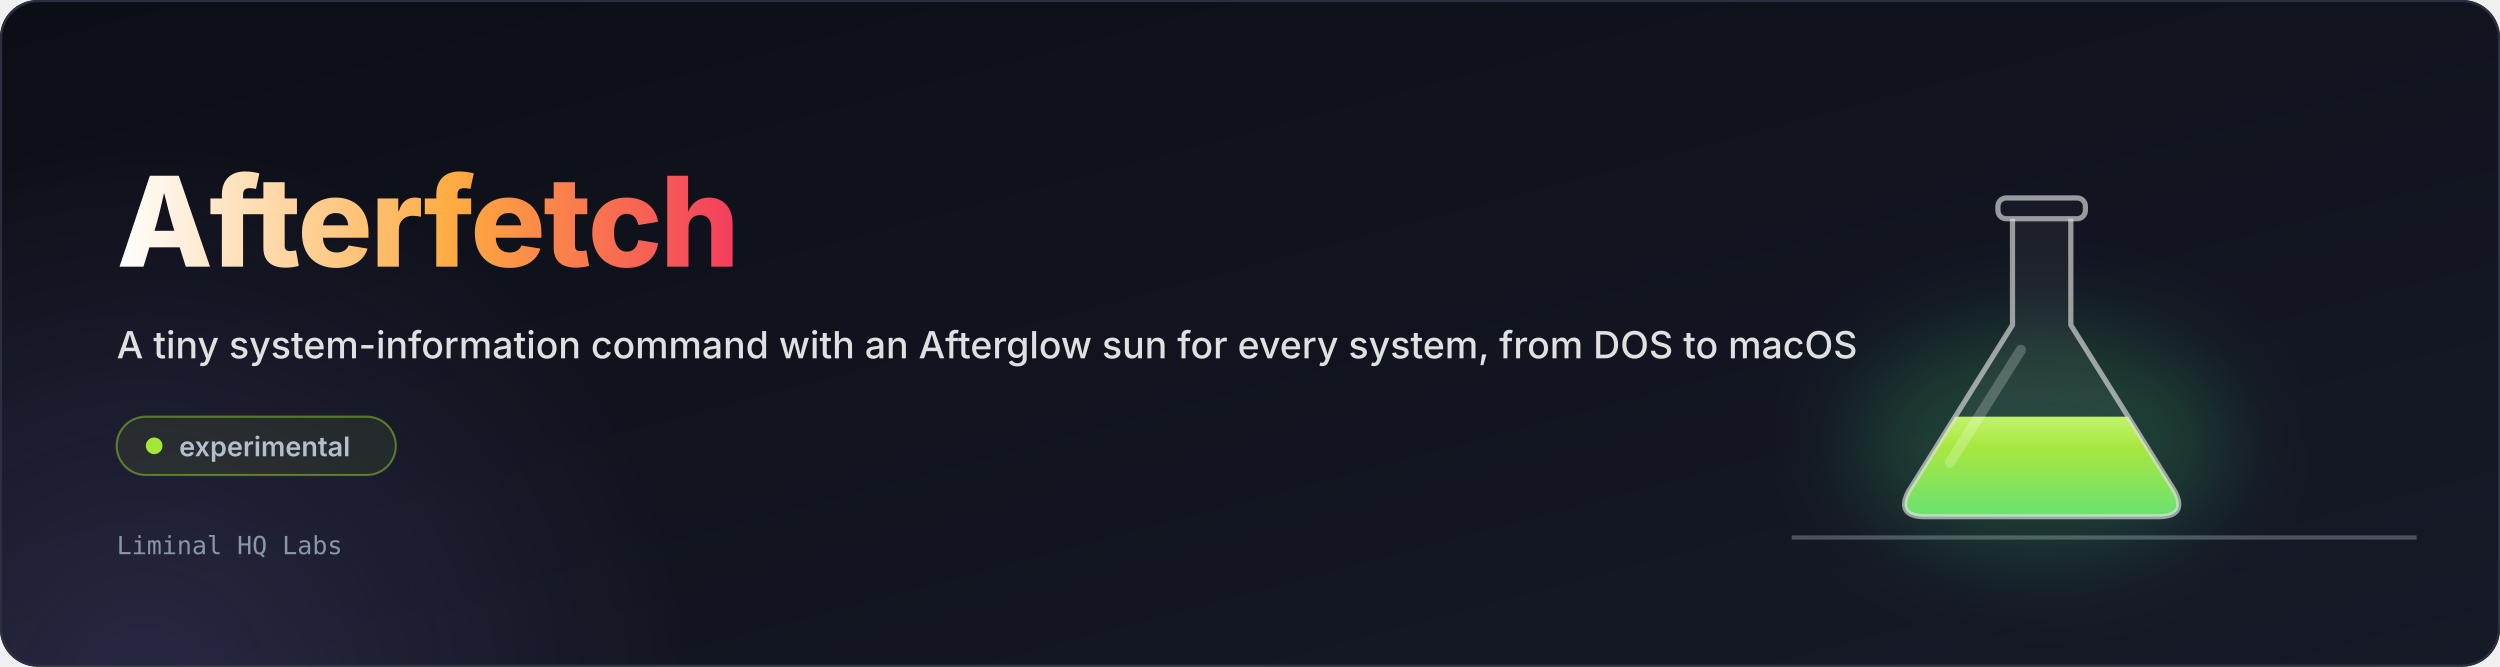
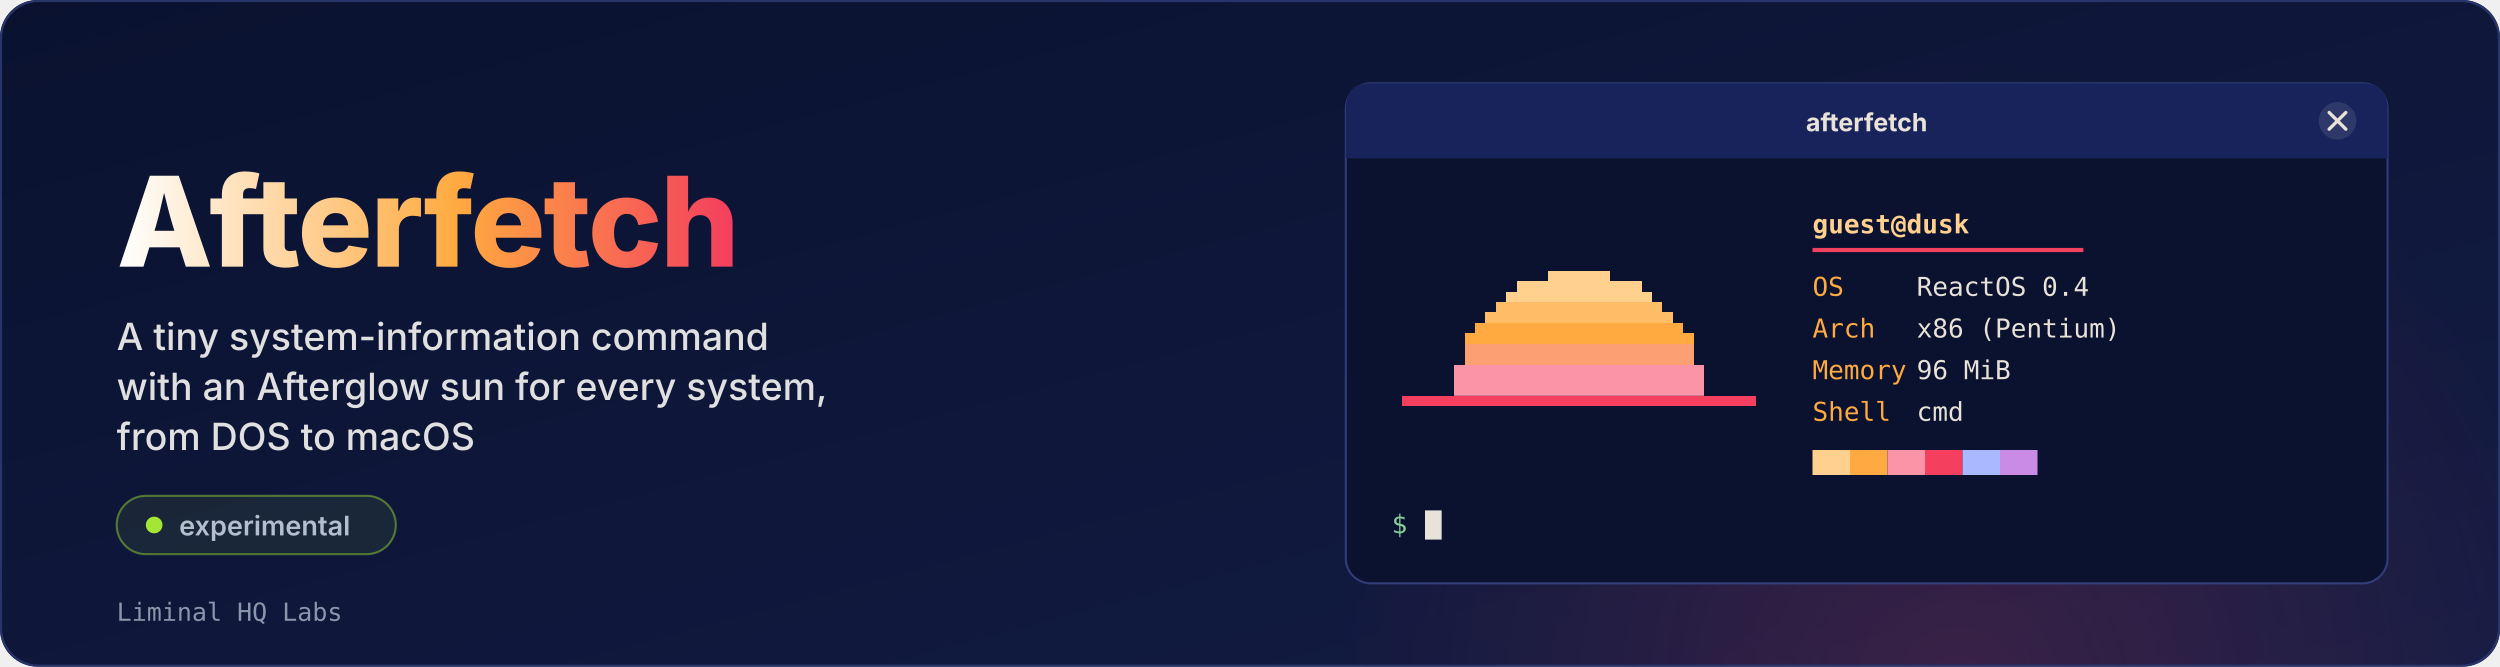
- <svg xmlns="http://www.w3.org/2000/svg" width="1200" height="320" viewBox="0 0 1200 320" role="img" aria-labelledby="hero-title hero-desc" data-loop="9">
+ <svg xmlns="http://www.w3.org/2000/svg" width="1200" height="320" viewBox="0 0 1200 320" role="img" aria-labelledby="hero-title hero-desc" data-loop="8">
  <style>
		.ui { font-family: ui-sans-serif, system-ui, -apple-system, 'Segoe UI', 'Adwaita Sans', Inter, sans-serif; }
		.mono { font-family: ui-monospace, 'JetBrains Mono', 'SFMono-Regular', Menlo, Consolas, monospace; }
- 		.bg-a { stop-color: #0c0e16; }
- 		.bg-b { stop-color: #161a28; }
- 		.edge { fill: none; stroke: #2a3040; }
+ 		.bg-a { stop-color: #0a1230; }
+ 		.bg-b { stop-color: #131c44; }
+ 		.edge { fill: none; stroke: #28356b; }
		.static { display: none; }
		@media (prefers-color-scheme: dark) {
- 			.bg-a { stop-color: #050507; }
- 			.bg-b { stop-color: #0e1019; }
- 			.edge { stroke: #1d212c; }
+ 			.bg-a { stop-color: #060a1c; }
+ 			.bg-b { stop-color: #0d1432; }
+ 			.edge { stroke: #1d2750; }
		}
		@media (prefers-reduced-motion: reduce) {
			.motion { display: none; }
			.static { display: inline; }
		}
	</style>
  <defs>
    <linearGradient id="bg" x1="0" y1="0" x2="1" y2="1">
      <stop class="bg-a" offset="0" />
      <stop class="bg-b" offset="1" />
    </linearGradient>
    <linearGradient id="afterglow" x1="0" y1="0" x2="1" y2="0">
      <stop offset="0" stop-color="#ffffff" />
      <stop offset="0.55" stop-color="#ffaa40" />
      <stop offset="1" stop-color="#f43f5e" />
    </linearGradient>
-     <linearGradient id="liquid" x1="0" y1="0" x2="0" y2="1">
-       <stop offset="0" stop-color="#bef264" />
-       <stop offset="0.25" stop-color="#a3e635" />
-       <stop offset="1" stop-color="#4ade80" />
-     </linearGradient>
    <radialGradient id="wash">
-       <stop offset="0" stop-color="#a78bfa" stop-opacity="0.16" />
-       <stop offset="1" stop-color="#a78bfa" stop-opacity="0" />
+       <stop offset="0" stop-color="#f43f5e" stop-opacity="0.18" />
+       <stop offset="1" stop-color="#f43f5e" stop-opacity="0" />
    </radialGradient>
-     <filter id="haze" x="-60%" y="-60%" width="220%" height="220%">
-       <feGaussianBlur stdDeviation="20" />
-     </filter>
    <clipPath id="frame">
      <rect width="1200" height="320" rx="18" />
    </clipPath>
-     <clipPath id="flask-in">
-       <path d="M966 104V156L916 236Q910 248 924 248H1036Q1050 248 1044 236L994 156V104Z" />
+     <g id="sun-art">
+       <path fill="#ffd08e" d="M15 6H21V7H24V8H25V9H11V8H12V7H15Z" />
+       <path fill="#ffbd67" d="M10 9H26V10H27V11H9V10H10Z" />
+       <path fill="#ffaa40" d="M8 11H28V12H29V13H7V12H8Z" />
+       <path fill="#fca073" d="M7 13H29V15H7Z" />
+       <path fill="#f995a6" d="M6 15H30V18H6Z" />
+     </g>
+     <clipPath id="sky">
+       <rect x="0" y="0" width="36" height="18" />
    </clipPath>
  </defs>
  <g clip-path="url(#frame)">
    <rect data-bg="" width="1200" height="320" fill="url(#bg)" />
-     <circle cx="70" cy="330" r="260" fill="url(#wash)" />
+     <circle cx="940" cy="330" r="300" fill="url(#wash)" />
    <text class="ui" x="56" y="128" font-size="60" font-weight="800" letter-spacing="-1" fill="url(#afterglow)">Afterfetch</text>
-     <text class="ui" x="56" y="172" font-size="18" font-weight="500" fill="#e0e0e0">A tiny system-information command with an Afterglow sun for every system, from DOS to macOS</text>
+     <text class="ui" x="56" y="168" font-size="18" font-weight="500" fill="#e0e0e0">A tiny system-information command</text>
+     <text class="ui" x="56" y="192" font-size="18" font-weight="500" fill="#e0e0e0">with an Afterglow sun for every system,</text>
+     <text class="ui" x="56" y="216" font-size="18" font-weight="500" fill="#e0e0e0">from DOS to macOS</text>
    <g class="ui" font-size="13" font-weight="600" fill="#b4bfce">
-       <rect id="chip-status" data-box="" x="56" y="200" width="134" height="28" rx="14" fill="#a3e635" fill-opacity="0.08" stroke="#a3e635" stroke-opacity="0.45" />
-       <circle class="motion" cx="74" cy="214" r="4" fill="#a3e635">
-         <animate attributeName="opacity" dur="3s" repeatCount="indefinite" calcMode="spline" keyTimes="0;0.5;1" keySplines="0.45 0 0.55 1;0.45 0 0.55 1" values="1;0.35;1" />
+       <rect id="chip-status" data-box="" x="56" y="238" width="134" height="28" rx="14" fill="#a3e635" fill-opacity="0.08" stroke="#a3e635" stroke-opacity="0.45" />
+       <circle class="motion" cx="74" cy="252" r="4" fill="#a3e635">
+         <animate attributeName="opacity" dur="4s" repeatCount="indefinite" calcMode="spline" keyTimes="0;0.5;1" keySplines="0.45 0 0.55 1;0.45 0 0.55 1" values="1;0.35;1" />
      </circle>
-       <circle class="static" cx="74" cy="214" r="4" fill="#a3e635" />
-       <text data-for="chip-status" x="86" y="219">experimental</text>
+       <circle class="static" cx="74" cy="252" r="4" fill="#a3e635" />
+       <text data-for="chip-status" x="86" y="257">experimental</text>
    </g>
-     <text class="mono" x="56" y="266" font-size="12" fill="#8a96aa">Liminal HQ Labs</text>
-     <rect x="860" y="257" width="300" height="2" fill="#b4bfce" opacity="0.35" />
-     <g class="motion">
-       <ellipse cx="980" cy="212" rx="90" ry="56" fill="#4ade80" opacity="0.2" filter="url(#haze)">
-         <animate attributeName="opacity" dur="4.5s" repeatCount="indefinite" calcMode="spline" keyTimes="0;0.5;1" keySplines="0.45 0 0.55 1;0.45 0 0.55 1" values="0.16;0.32;0.16" />
-       </ellipse>
+     <text class="mono" x="56" y="298" font-size="12" fill="#8a96aa">Liminal HQ Labs</text>
+     <g>
+       <rect x="646" y="40" width="500" height="240" rx="12" fill="#0a1230" stroke="#3a4888" stroke-opacity="0.8" />
+       <path d="M646 52Q646 40 658 40H1134Q1146 40 1146 52V76H646Z" fill="#17235a" />
+       <text class="ui" x="896" y="63" font-size="12" font-weight="700" fill="#e9e2d8" text-anchor="middle">afterfetch</text>
+       <circle cx="1122" cy="58" r="9" fill="#ffffff" fill-opacity="0.1" />
+       <path d="M1118 54L1126 62M1126 54L1118 62" stroke="#e9e2d8" stroke-width="1.6" stroke-linecap="round" />
+       <g transform="translate(668 100) scale(5)" shape-rendering="crispEdges">
+         <g clip-path="url(#sky)">
+           <g class="motion">
+             <g>
+               <animateTransform attributeName="transform" type="translate" calcMode="discrete" dur="8s" repeatCount="indefinite" keyTimes="0;0.2;0.4;0.6;0.8" values="0 0;0 1;0 2;0 1;0 0" />
+               <use href="#sun-art" />
+             </g>
+           </g>
+           <use class="static" href="#sun-art" />
+         </g>
+         <path fill="#f43f5e" d="M1 18H35V19H1Z" />
+       </g>
+       <g class="mono" font-size="12.5">
+         <text x="870" y="112" fill="#ffd08e" font-weight="700">guest@dusk</text>
+         <rect x="870" y="119" width="130" height="2" fill="#f43f5e" />
+         <text x="870" y="142" fill="#ffaa40">OS</text>
+         <text x="920" y="142" fill="#e9e2d8">ReactOS 0.4</text>
+         <text x="870" y="162" fill="#ffaa40">Arch</text>
+         <text x="920" y="162" fill="#e9e2d8">x86 (Pentium)</text>
+         <text x="870" y="182" fill="#ffaa40">Memory</text>
+         <text x="920" y="182" fill="#e9e2d8">96 MiB</text>
+         <text x="870" y="202" fill="#ffaa40">Shell</text>
+         <text x="920" y="202" fill="#e9e2d8">cmd</text>
+       </g>
+       <g>
+         <rect x="870" y="216" width="18" height="12" fill="#ffd08e" />
+         <rect x="888" y="216" width="18" height="12" fill="#ffaa40" />
+         <rect x="906" y="216" width="18" height="12" fill="#f995a6" />
+         <rect x="924" y="216" width="18" height="12" fill="#f43f5e" />
+         <rect x="942" y="216" width="18" height="12" fill="#a9b8ff" />
+         <rect x="960" y="216" width="18" height="12" fill="#c98be6" />
+       </g>
+       <text class="mono" x="668" y="256" font-size="12.5" fill="#86cf9a">$</text>
+       <g class="motion">
+         <rect x="684" y="245" width="8" height="14" fill="#e9e2d8">
+           <animate attributeName="opacity" calcMode="discrete" dur="2s" repeatCount="indefinite" keyTimes="0;0.45;0.9" values="1;0;1" />
+         </rect>
+       </g>
+       <rect class="static" x="684" y="245" width="8" height="14" fill="#e9e2d8" />
    </g>
-     <ellipse class="static" cx="980" cy="212" rx="90" ry="56" fill="#4ade80" opacity="0.24" filter="url(#haze)" />
-     <g clip-path="url(#flask-in)">
-       <path fill="url(#liquid)" d="M900 200H1060V260H900Z" />
-       <g class="motion" fill="#ecfccb">
-         <circle cx="962" cy="244" r="3" opacity="0">
-           <animate attributeName="cy" dur="3s" repeatCount="indefinite" calcMode="spline" keyTimes="0;0.05;0.7;1" keySplines="0 0 1 1;0.5 0 0.8 1;0 0 1 1" values="244;244;204;204" />
-           <animate attributeName="opacity" dur="3s" repeatCount="indefinite" keyTimes="0;0.05;0.15;0.6;0.7;1" values="0;0;0.85;0.85;0;0" />
-         </circle>
-         <circle cx="990" cy="244" r="4" opacity="0">
-           <animate attributeName="cy" dur="4.5s" repeatCount="indefinite" calcMode="spline" keyTimes="0;0.3;0.9;1" keySplines="0 0 1 1;0.5 0 0.8 1;0 0 1 1" values="244;244;204;204" />
-           <animate attributeName="opacity" dur="4.5s" repeatCount="indefinite" keyTimes="0;0.3;0.4;0.8;0.9;1" values="0;0;0.8;0.8;0;0" />
-         </circle>
-         <circle cx="1010" cy="242" r="2.5" opacity="0">
-           <animate attributeName="cy" dur="3s" repeatCount="indefinite" calcMode="spline" keyTimes="0;0.4;0.95;1" keySplines="0 0 1 1;0.5 0 0.8 1;0 0 1 1" values="242;242;205;205" />
-           <animate attributeName="opacity" dur="3s" repeatCount="indefinite" keyTimes="0;0.4;0.5;0.85;0.95;1" values="0;0;0.85;0.85;0;0" />
-         </circle>
-       </g>
-       <g class="static" fill="#ecfccb" opacity="0.8">
-         <circle cx="962" cy="226" r="3" />
-         <circle cx="990" cy="214" r="4" />
-         <circle cx="1010" cy="236" r="2.5" />
-       </g>
-     </g>
-     <path d="M966 104V156L916 236Q910 248 924 248H1036Q1050 248 1044 236L994 156V104" fill="#ffffff" fill-opacity="0.05" stroke="#e0e0e0" stroke-opacity="0.65" stroke-width="2.5" stroke-linejoin="round" />
-     <rect x="959" y="95" width="42" height="10" rx="4" fill="#161a26" stroke="#e0e0e0" stroke-opacity="0.65" stroke-width="2.5" />
-     <path d="M936 222L970 168" stroke="#ffffff" stroke-opacity="0.22" stroke-width="5" stroke-linecap="round" />
  </g>
  <rect class="edge" x="0.5" y="0.5" width="1199" height="319" rx="18" />
</svg>
